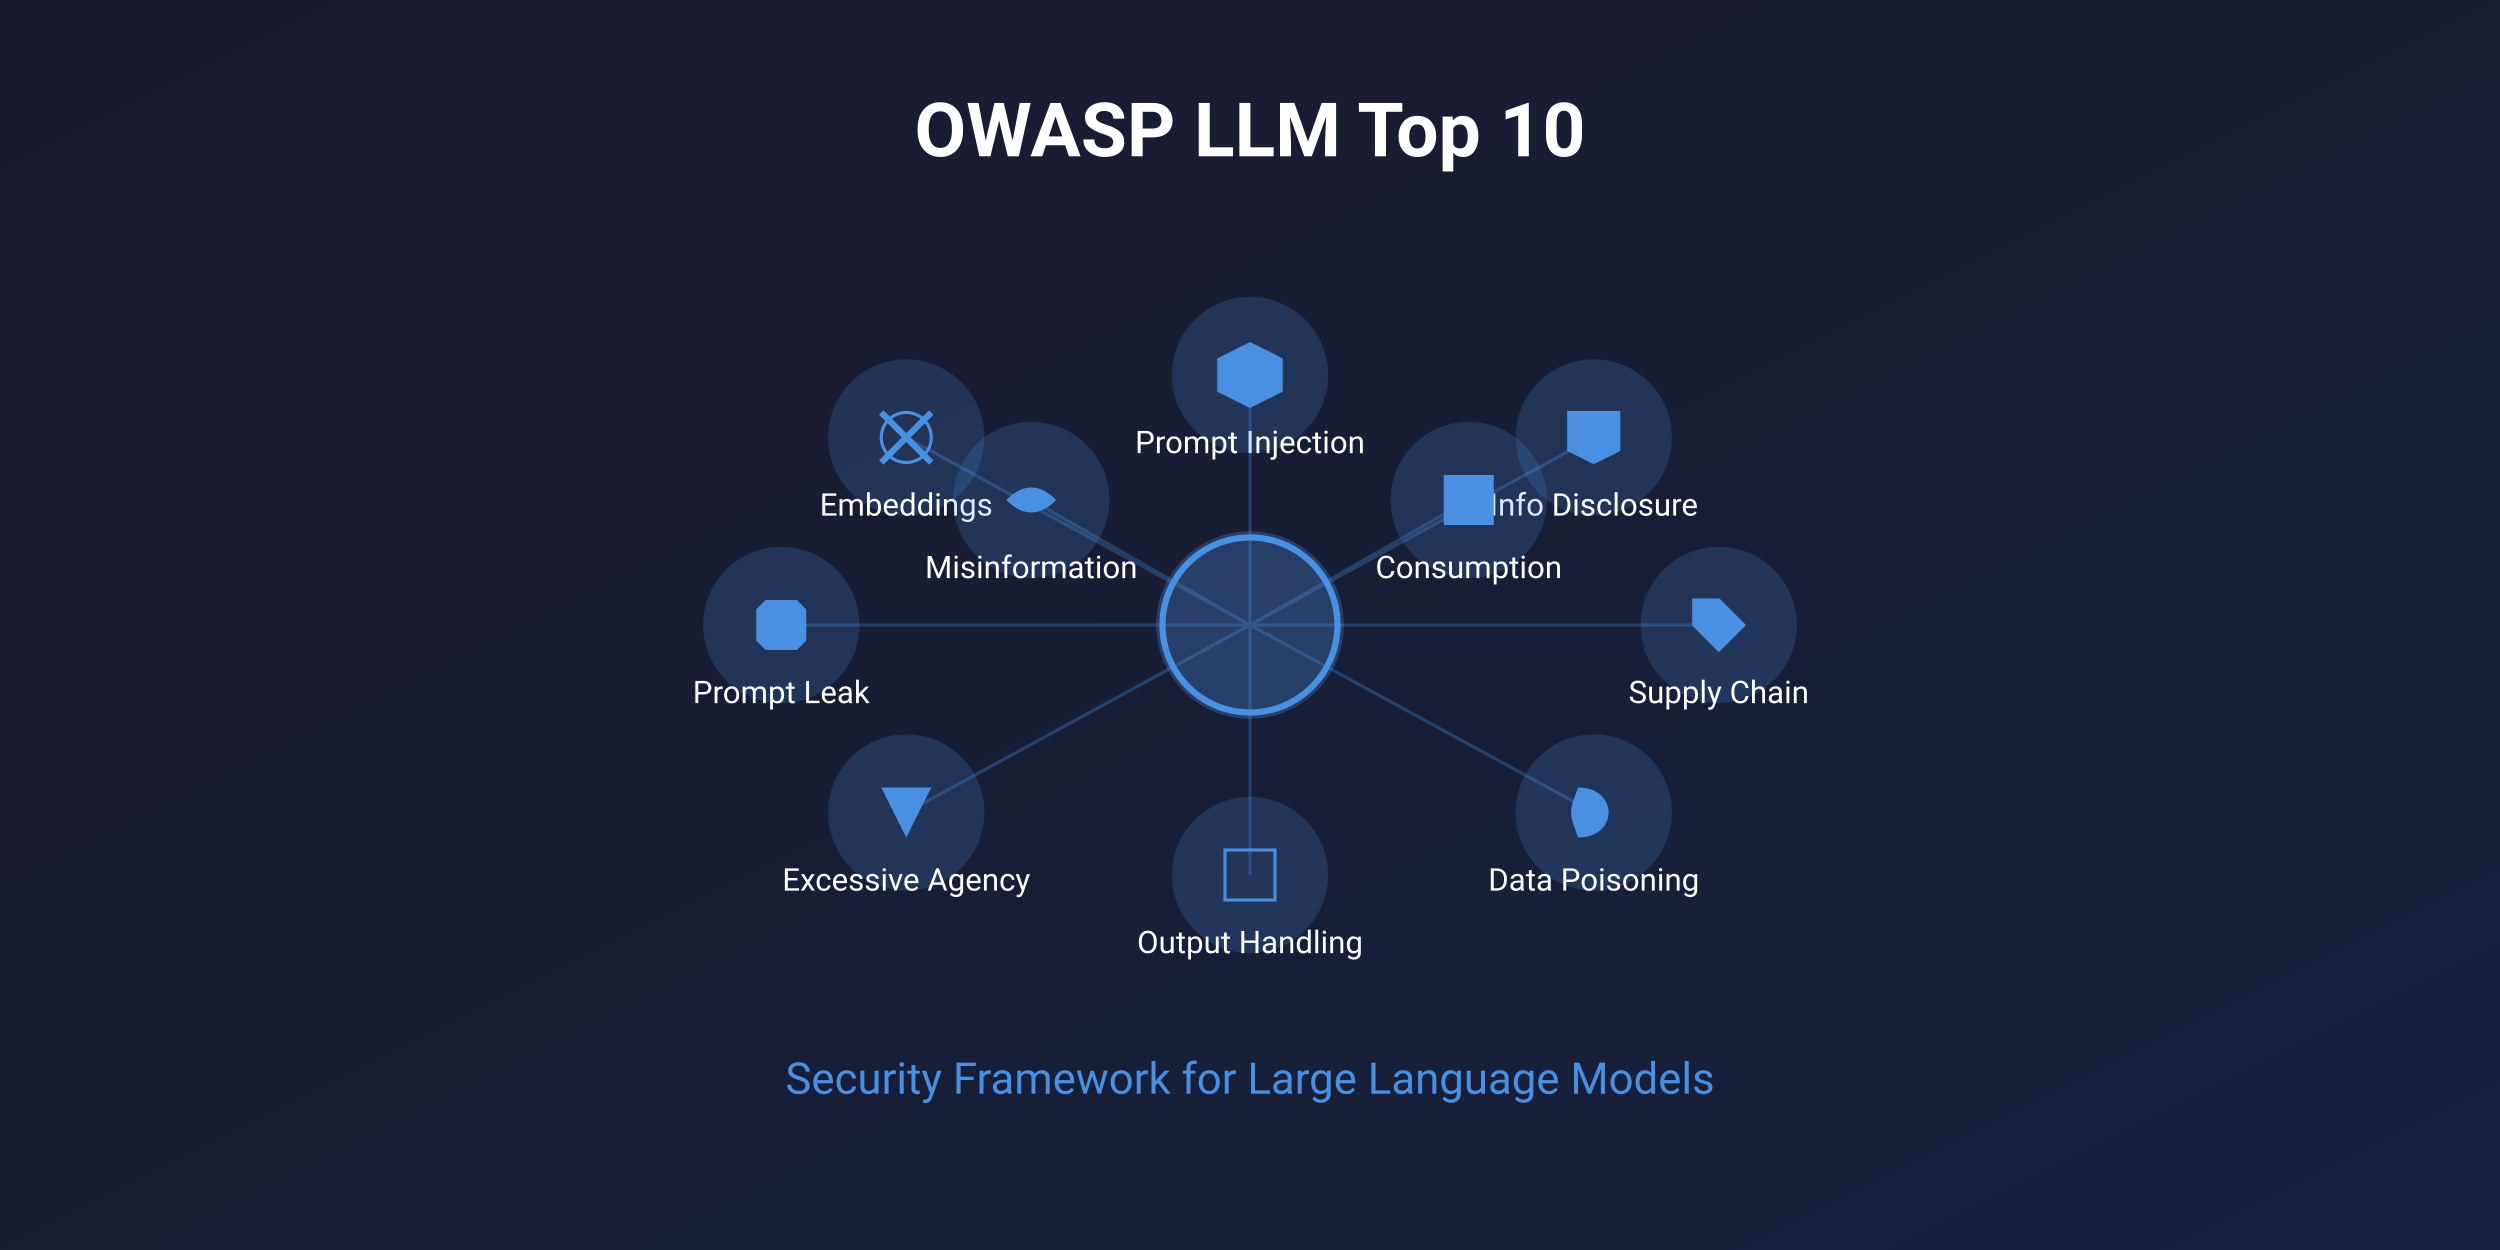
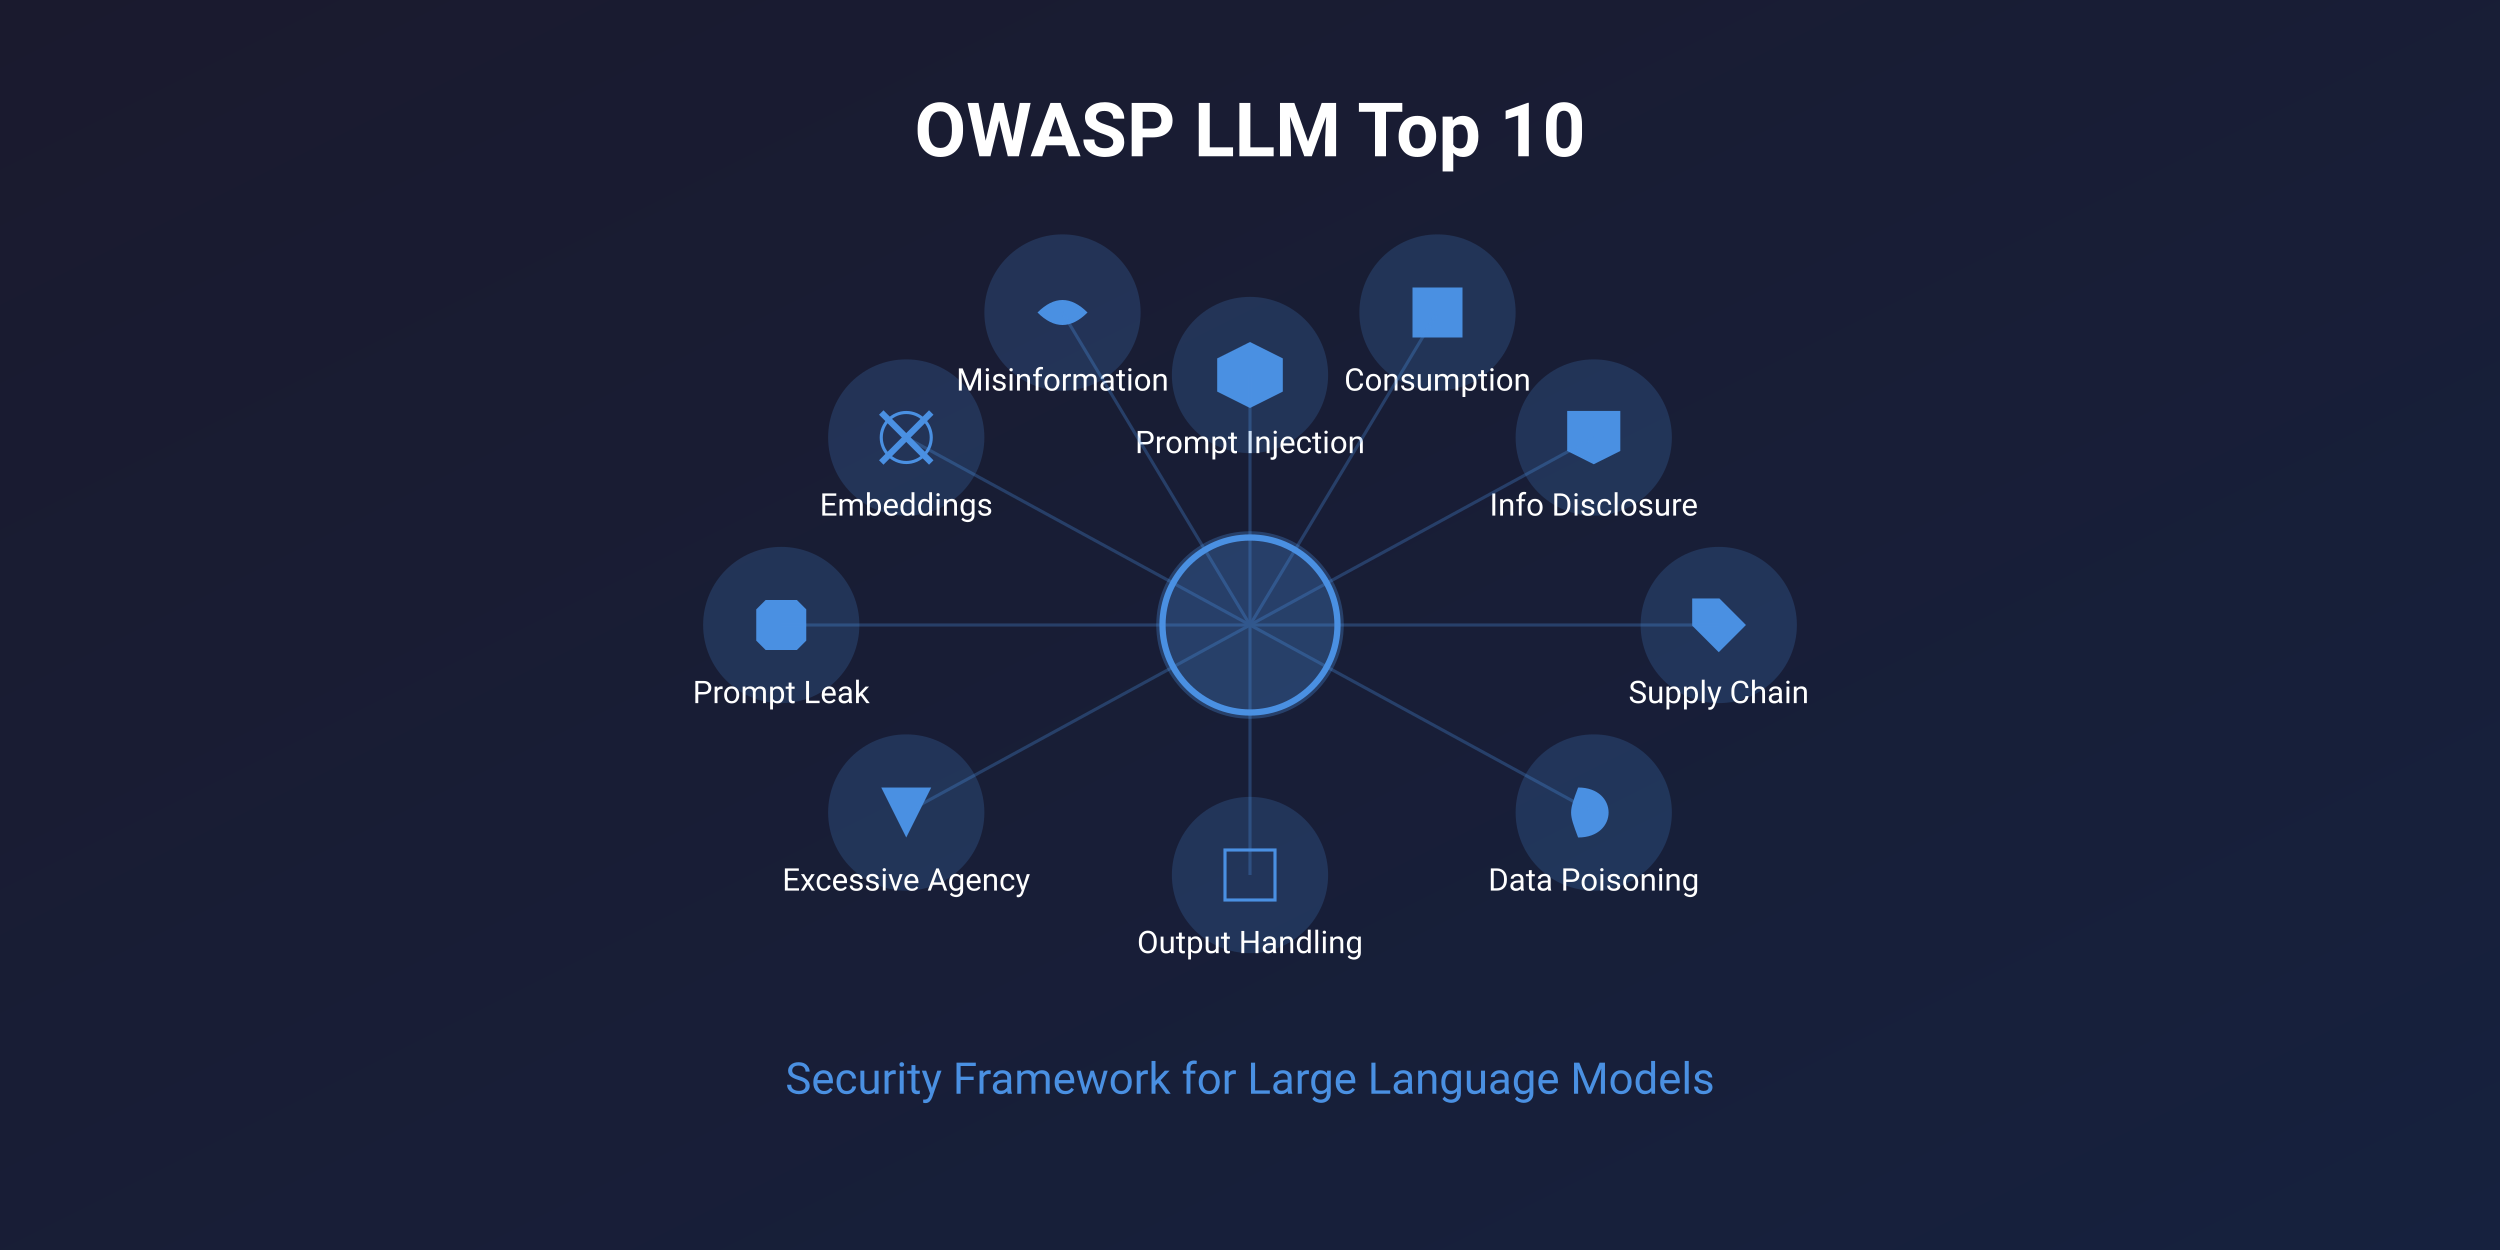
<svg xmlns="http://www.w3.org/2000/svg" width="800" height="400" viewBox="0 0 800 400">
  <defs>
    <linearGradient id="bg-gradient" x1="0%" y1="0%" x2="100%" y2="100%">
      <stop offset="0%" style="stop-color:#1a1a2e;stop-opacity:1" />
      <stop offset="100%" style="stop-color:#16213e;stop-opacity:1" />
    </linearGradient>
    <filter id="glow" x="-50%" y="-50%" width="200%" height="200%">
      <feGaussianBlur stdDeviation="2" result="coloredBlur" />
      <feMerge>
        <feMergeNode in="coloredBlur" />
        <feMergeNode in="SourceGraphic" />
      </feMerge>
    </filter>
  </defs>
  <rect width="800" height="400" fill="url(#bg-gradient)" />
  <text x="400" y="50" font-family="system-ui, -apple-system, BlinkMacSystemFont, 'Segoe UI', Roboto, Oxygen, Ubuntu, Cantarell, sans-serif" font-size="24" font-weight="bold" fill="#ffffff" text-anchor="middle">OWASP LLM Top 10</text>
  <circle cx="400" cy="200" r="30" fill="#4a90e2" opacity="0.3" />
  <circle cx="400" cy="200" r="28" fill="none" stroke="#4a90e2" stroke-width="2" />
  <g id="vulnerabilities" font-family="system-ui, -apple-system, BlinkMacSystemFont, 'Segoe UI', Roboto, Oxygen, Ubuntu, Cantarell, sans-serif">
    <g transform="translate(400,120)">
      <circle r="25" fill="#4a90e2" opacity="0.2" />
      <path d="M-10,-5 L0,-10 L10,-5 L10,5 L0,10 L-10,5 Z" fill="#4a90e2" stroke="#4a90e2" />
      <text y="25" font-size="10" fill="#fff" text-anchor="middle">Prompt Injection</text>
    </g>
    <g transform="translate(510,140)">
      <circle r="25" fill="#4a90e2" opacity="0.2" />
      <path d="M-8,-8 L8,-8 L8,4 L0,8 L-8,4 Z" fill="#4a90e2" stroke="#4a90e2" />
      <text y="25" font-size="10" fill="#fff" text-anchor="middle">Info Disclosure</text>
    </g>
    <g transform="translate(550,200)">
      <circle r="25" fill="#4a90e2" opacity="0.2" />
      <path d="M-8,-8 L0,-8 L8,0 L0,8 L-8,0 Z" fill="#4a90e2" stroke="#4a90e2" />
      <text y="25" font-size="10" fill="#fff" text-anchor="middle">Supply Chain</text>
    </g>
    <g transform="translate(510,260)">
      <circle r="25" fill="#4a90e2" opacity="0.2" />
      <path d="M-5,-8 C8,-8 8,8 -5,8 C-8,0 -8,0 -5,-8" fill="#4a90e2" />
      <text y="25" font-size="10" fill="#fff" text-anchor="middle">Data Poisoning</text>
    </g>
    <g transform="translate(400,280)">
      <circle r="25" fill="#4a90e2" opacity="0.2" />
      <rect x="-8" y="-8" width="16" height="16" fill="none" stroke="#4a90e2" />
      <text y="25" font-size="10" fill="#fff" text-anchor="middle">Output Handling</text>
    </g>
    <g transform="translate(290,260)">
      <circle r="25" fill="#4a90e2" opacity="0.2" />
      <path d="M-8,-8 L8,-8 L0,8 Z" fill="#4a90e2" />
      <text y="25" font-size="10" fill="#fff" text-anchor="middle">Excessive Agency</text>
    </g>
    <g transform="translate(250,200)">
      <circle r="25" fill="#4a90e2" opacity="0.2" />
      <path d="M-5,-8 L5,-8 L8,-5 L8,5 L5,8 L-5,8 L-8,5 L-8,-5 Z" fill="#4a90e2" />
      <text y="25" font-size="10" fill="#fff" text-anchor="middle">Prompt Leak</text>
    </g>
    <g transform="translate(290,140)">
      <circle r="25" fill="#4a90e2" opacity="0.2" />
      <circle r="8" fill="none" stroke="#4a90e2" />
      <path d="M-8,-8 L8,8 M-8,8 L8,-8" stroke="#4a90e2" stroke-width="2" />
      <text y="25" font-size="10" fill="#fff" text-anchor="middle">Embeddings</text>
    </g>
-     <g transform="translate(330,160)">
+     <g transform="translate(340,100)">
      <circle r="25" fill="#4a90e2" opacity="0.2" />
      <path d="M-8,0 Q0,-8 8,0 Q0,8 -8,0" fill="#4a90e2" />
      <text y="25" font-size="10" fill="#fff" text-anchor="middle">Misinformation</text>
    </g>
-     <g transform="translate(470,160)">
+     <g transform="translate(460,100)">
      <circle r="25" fill="#4a90e2" opacity="0.2" />
      <path d="M-8,-8 L8,-8 L8,8 L-8,8 Z M-4,-4 L4,-4 L4,4 L-4,4 Z" fill="#4a90e2" />
      <text y="25" font-size="10" fill="#fff" text-anchor="middle">Consumption</text>
    </g>
  </g>
  <g id="connections" stroke="#4a90e2" stroke-width="1" opacity="0.3">
    <line x1="400" y1="200" x2="400" y2="120" />
    <line x1="400" y1="200" x2="510" y2="140" />
    <line x1="400" y1="200" x2="550" y2="200" />
    <line x1="400" y1="200" x2="510" y2="260" />
    <line x1="400" y1="200" x2="400" y2="280" />
    <line x1="400" y1="200" x2="290" y2="260" />
    <line x1="400" y1="200" x2="250" y2="200" />
    <line x1="400" y1="200" x2="290" y2="140" />
-     <line x1="400" y1="200" x2="330" y2="160" />
-     <line x1="400" y1="200" x2="470" y2="160" />
+     <line x1="400" y1="200" x2="340" y2="100" />
+     <line x1="400" y1="200" x2="460" y2="100" />
  </g>
  <text x="400" y="350" font-family="system-ui, -apple-system, BlinkMacSystemFont, 'Segoe UI', Roboto, Oxygen, Ubuntu, Cantarell, sans-serif" font-size="14" fill="#4a90e2" text-anchor="middle">Security Framework for Large Language Models</text>
</svg>
